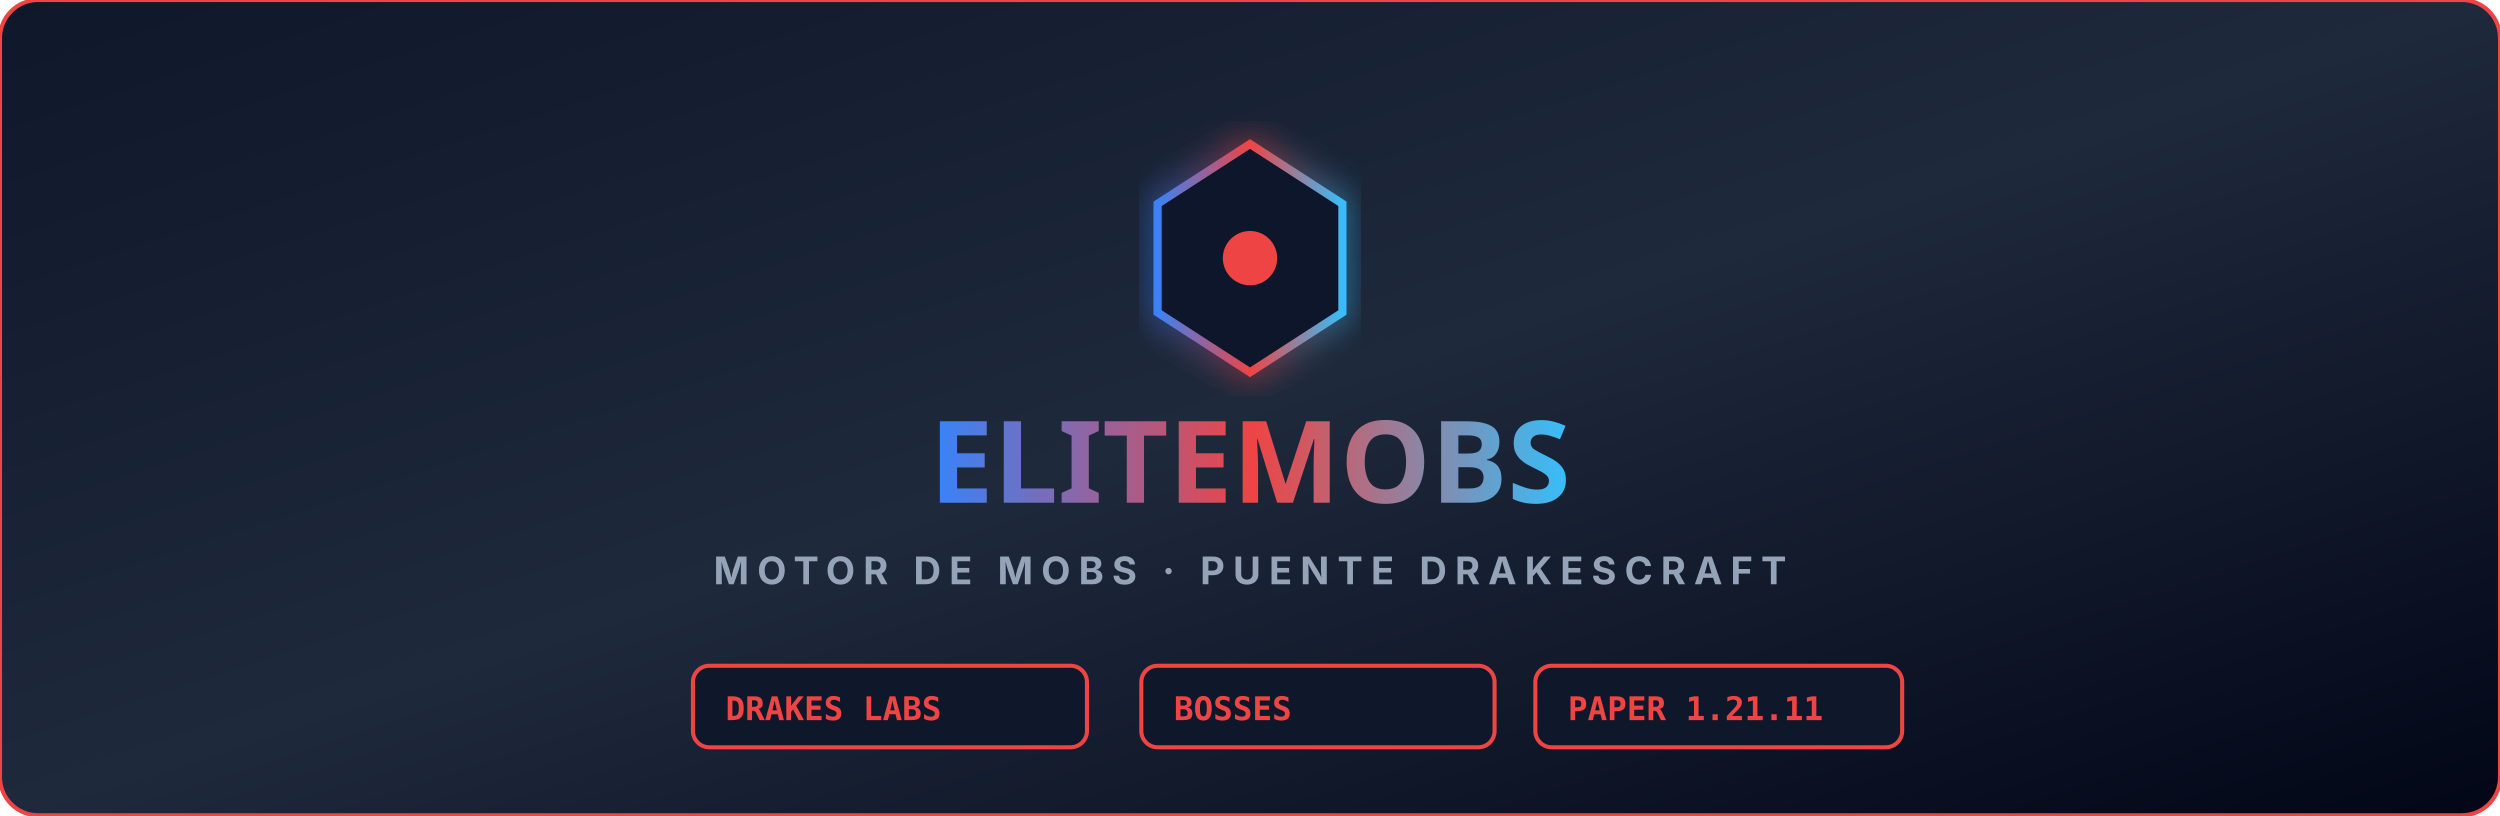
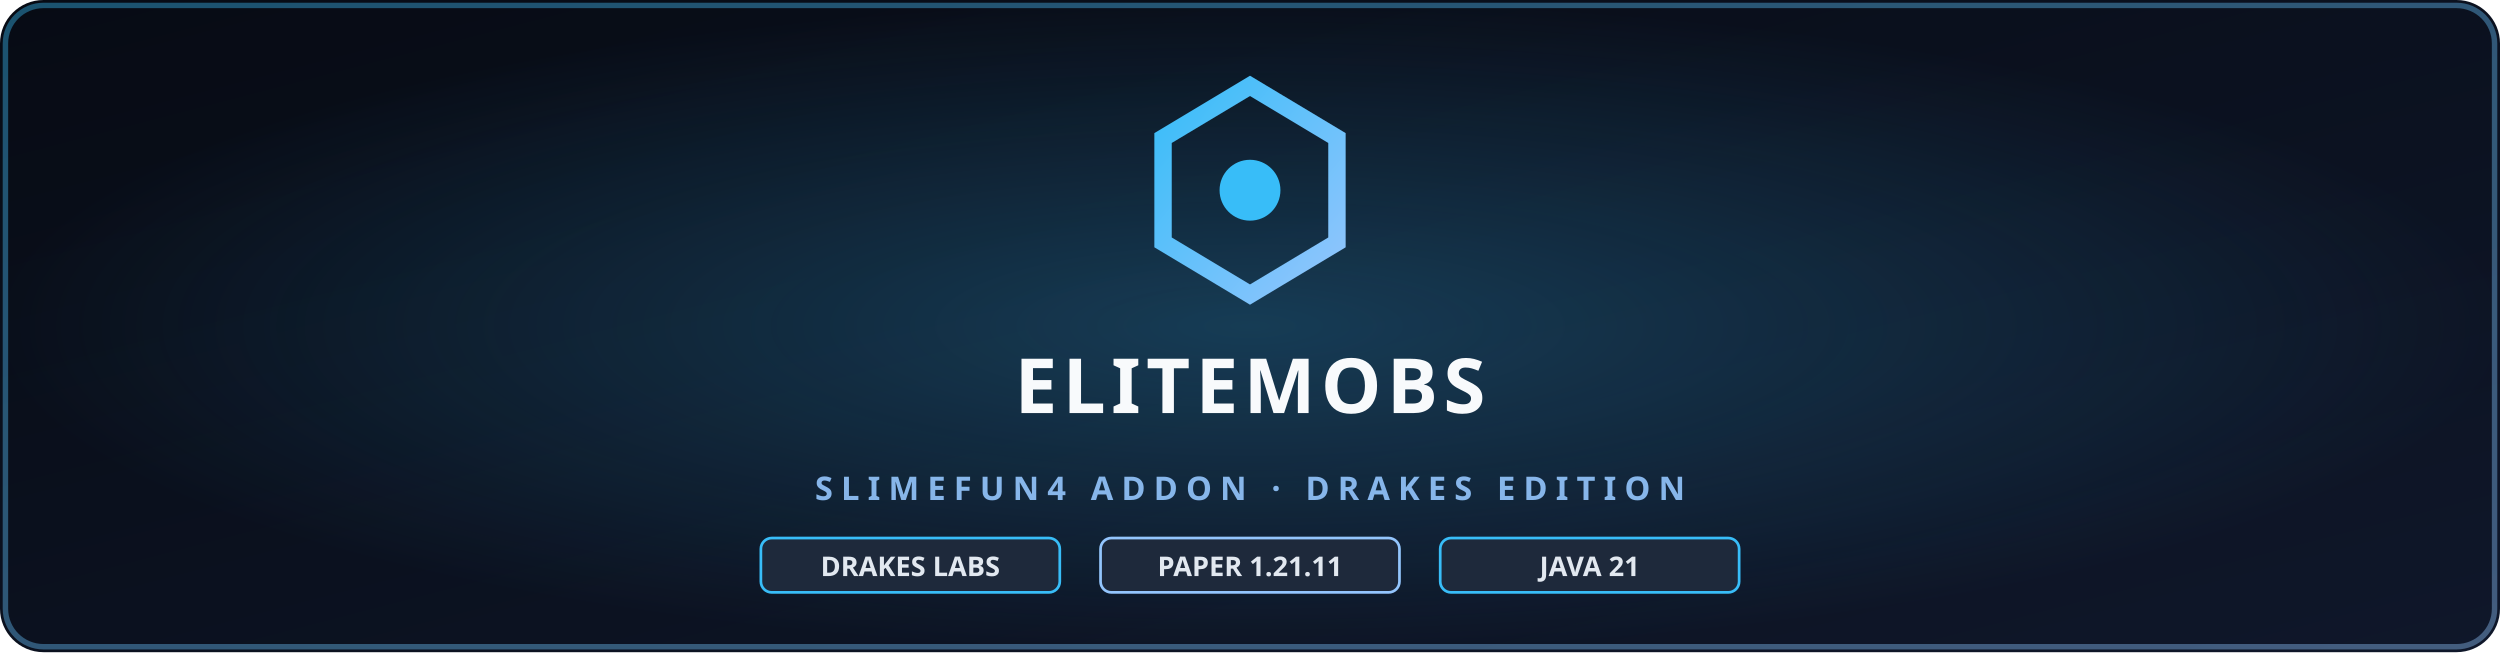
- <svg xmlns="http://www.w3.org/2000/svg" viewBox="0 0 920 300" width="920" height="300">
+ <svg xmlns="http://www.w3.org/2000/svg" viewBox="0 0 920 240" width="920" height="240" role="img" aria-label="EliteMobs Banner">
  <defs>
-     <linearGradient id="bgG" x1="0%" y1="0%" x2="100%" y2="100%">
-       <stop offset="0%" stop-color="#0F172A" />
-       <stop offset="50%" stop-color="#1E293B" />
-       <stop offset="100%" stop-color="#020617" />
+     <linearGradient id="bFondo" x1="0" y1="0" x2="1" y2="1">
+       <stop offset="0%" stop-color="#070B14" />
+       <stop offset="100%" stop-color="#0F172A" />
    </linearGradient>
-     <linearGradient id="colorG" x1="0%" y1="0%" x2="100%" y2="0%">
-       <stop offset="0%" stop-color="#3B82F6" />
-       <stop offset="50%" stop-color="#EF4444" />
-       <stop offset="100%" stop-color="#38BDF8" />
+     <linearGradient id="acG" x1="0" y1="0" x2="1" y2="1">
+       <stop offset="0%" stop-color="#38BDF8" />
+       <stop offset="100%" stop-color="#93C5FD" />
    </linearGradient>
-     <filter id="glowF">
-       <feGaussianBlur stdDeviation="6" result="blur" />
-       <feMerge>
-         <feMergeNode in="blur" />
-         <feMergeNode in="SourceGraphic" />
-       </feMerge>
-     </filter>
+     <radialGradient id="bHalo" cx="50%" cy="50%" r="50%">
+       <stop offset="0%" stop-color="#38BDF8" stop-opacity="0.25" />
+       <stop offset="100%" stop-color="#38BDF8" stop-opacity="0" />
+     </radialGradient>
  </defs>
-   <style>
-     @keyframes pulseA {
-       0%, 100% { opacity: 0.85; filter: drop-shadow(0 0 15px #EF4444b3); }
-       50% { opacity: 1; filter: drop-shadow(0 0 30px #38BDF8); }
-     }
-     @keyframes driftA {
-       0%, 100% { transform: translateY(0px); }
-       50% { transform: translateY(-6px); }
-     }
-     .bg-a { fill: url(#bgG); }
-     .title-a { font-family: 'Outfit', 'Segoe UI', sans-serif; font-weight: 900; font-size: 42px; fill: url(#colorG); animation: pulseA 3.5s infinite ease-in-out; }
-     .sub-a { font-family: 'Inter', 'Segoe UI', sans-serif; font-weight: 700; font-size: 14px; fill: #94A3B8; letter-spacing: 3px; }
-     .badge-a { fill: #0F172A; stroke: #EF4444; stroke-width: 1.5; rx: 6px; }
-     .btext-a { font-family: 'JetBrains Mono', monospace; font-size: 12px; font-weight: 700; fill: #EF4444; }
-     .mark-a { animation: driftA 4s infinite ease-in-out; transform-origin: center; }
-   </style>
-   <rect class="bg-a" width="920" height="300" rx="14" stroke="#EF4444" stroke-width="1.5" />
-   <g class="mark-a" transform="translate(460, 95)">
-     <polygon points="0,-42 34,-20 34,20 0,42 -34,20 -34,-20" fill="#0F172A" stroke="url(#colorG)" stroke-width="3" filter="url(#glowF)" />
-     <circle cx="0" cy="0" r="10" fill="#EF4444" />
+   <rect width="920" height="240" rx="16" fill="url(#bFondo)" />
+   <rect width="920" height="240" rx="16" fill="url(#bHalo)" />
+   <rect x="2" y="2" width="916" height="236" rx="14" fill="none" stroke="url(#acG)" stroke-width="2" opacity="0.4" />
+   <g transform="translate(460,70) scale(1.6)">
+     <polygon points="0,-24 20,-12 20,12 0,24 -20,12 -20,-12" fill="none" stroke="url(#acG)" stroke-width="4" />
+     <circle cx="0" cy="0" r="7" fill="#38BDF8" />
  </g>
-   <text x="460" y="185" text-anchor="middle" class="title-a">ELITEMOBS</text>
-   <text x="460" y="215" text-anchor="middle" class="sub-a">MOTOR DE MOBS · PUENTE DRAKESCRAFT</text>
-   <g transform="translate(255, 245)">
-     <rect x="0" y="0" width="145" height="30" class="badge-a" />
-     <text x="12" y="20" class="btext-a">DRAKES LABS</text>
-     <rect x="165" y="0" width="130" height="30" class="badge-a" stroke="#38BDF8" />
-     <text x="177" y="20" class="btext-a" fill="#38BDF8">BOSSES</text>
-     <rect x="310" y="0" width="135" height="30" class="badge-a" stroke="#94A3B8" />
-     <text x="322" y="20" class="btext-a" fill="#94A3B8">PAPER 1.21.11</text>
+   <text x="460" y="152" text-anchor="middle" font-family="'Segoe UI', system-ui, -apple-system, sans-serif" font-weight="900" font-size="28" fill="#F8FAFC" letter-spacing="2">
+     ELITEMOBS
+   </text>
+   <text x="460" y="184" text-anchor="middle" font-family="'Segoe UI', system-ui, -apple-system, sans-serif" font-weight="700" font-size="12" fill="#93C5FD" letter-spacing="3" opacity="0.9">
+     SLIMEFUN4 ADDON · DRAKES EDITION
+   </text>
+   <g transform="translate(460, 210)">
+     <rect x="-180" y="-12" width="110" height="20" rx="4" fill="#1E293B" stroke="#38BDF8" stroke-width="1" />
+     <text x="-125" y="2" text-anchor="middle" font-family="sans-serif" font-size="10" font-weight="700" fill="#E2E8F0">DRAKES LABS</text>
+     <rect x="-55" y="-12" width="110" height="20" rx="4" fill="#1E293B" stroke="#93C5FD" stroke-width="1" />
+     <text x="0" y="2" text-anchor="middle" font-family="sans-serif" font-size="10" font-weight="700" fill="#E2E8F0">PAPER 1.21.11</text>
+     <rect x="70" y="-12" width="110" height="20" rx="4" fill="#1E293B" stroke="#38BDF8" stroke-width="1" />
+     <text x="125" y="2" text-anchor="middle" font-family="sans-serif" font-size="10" font-weight="700" fill="#E2E8F0">JAVA 21</text>
  </g>
</svg>
